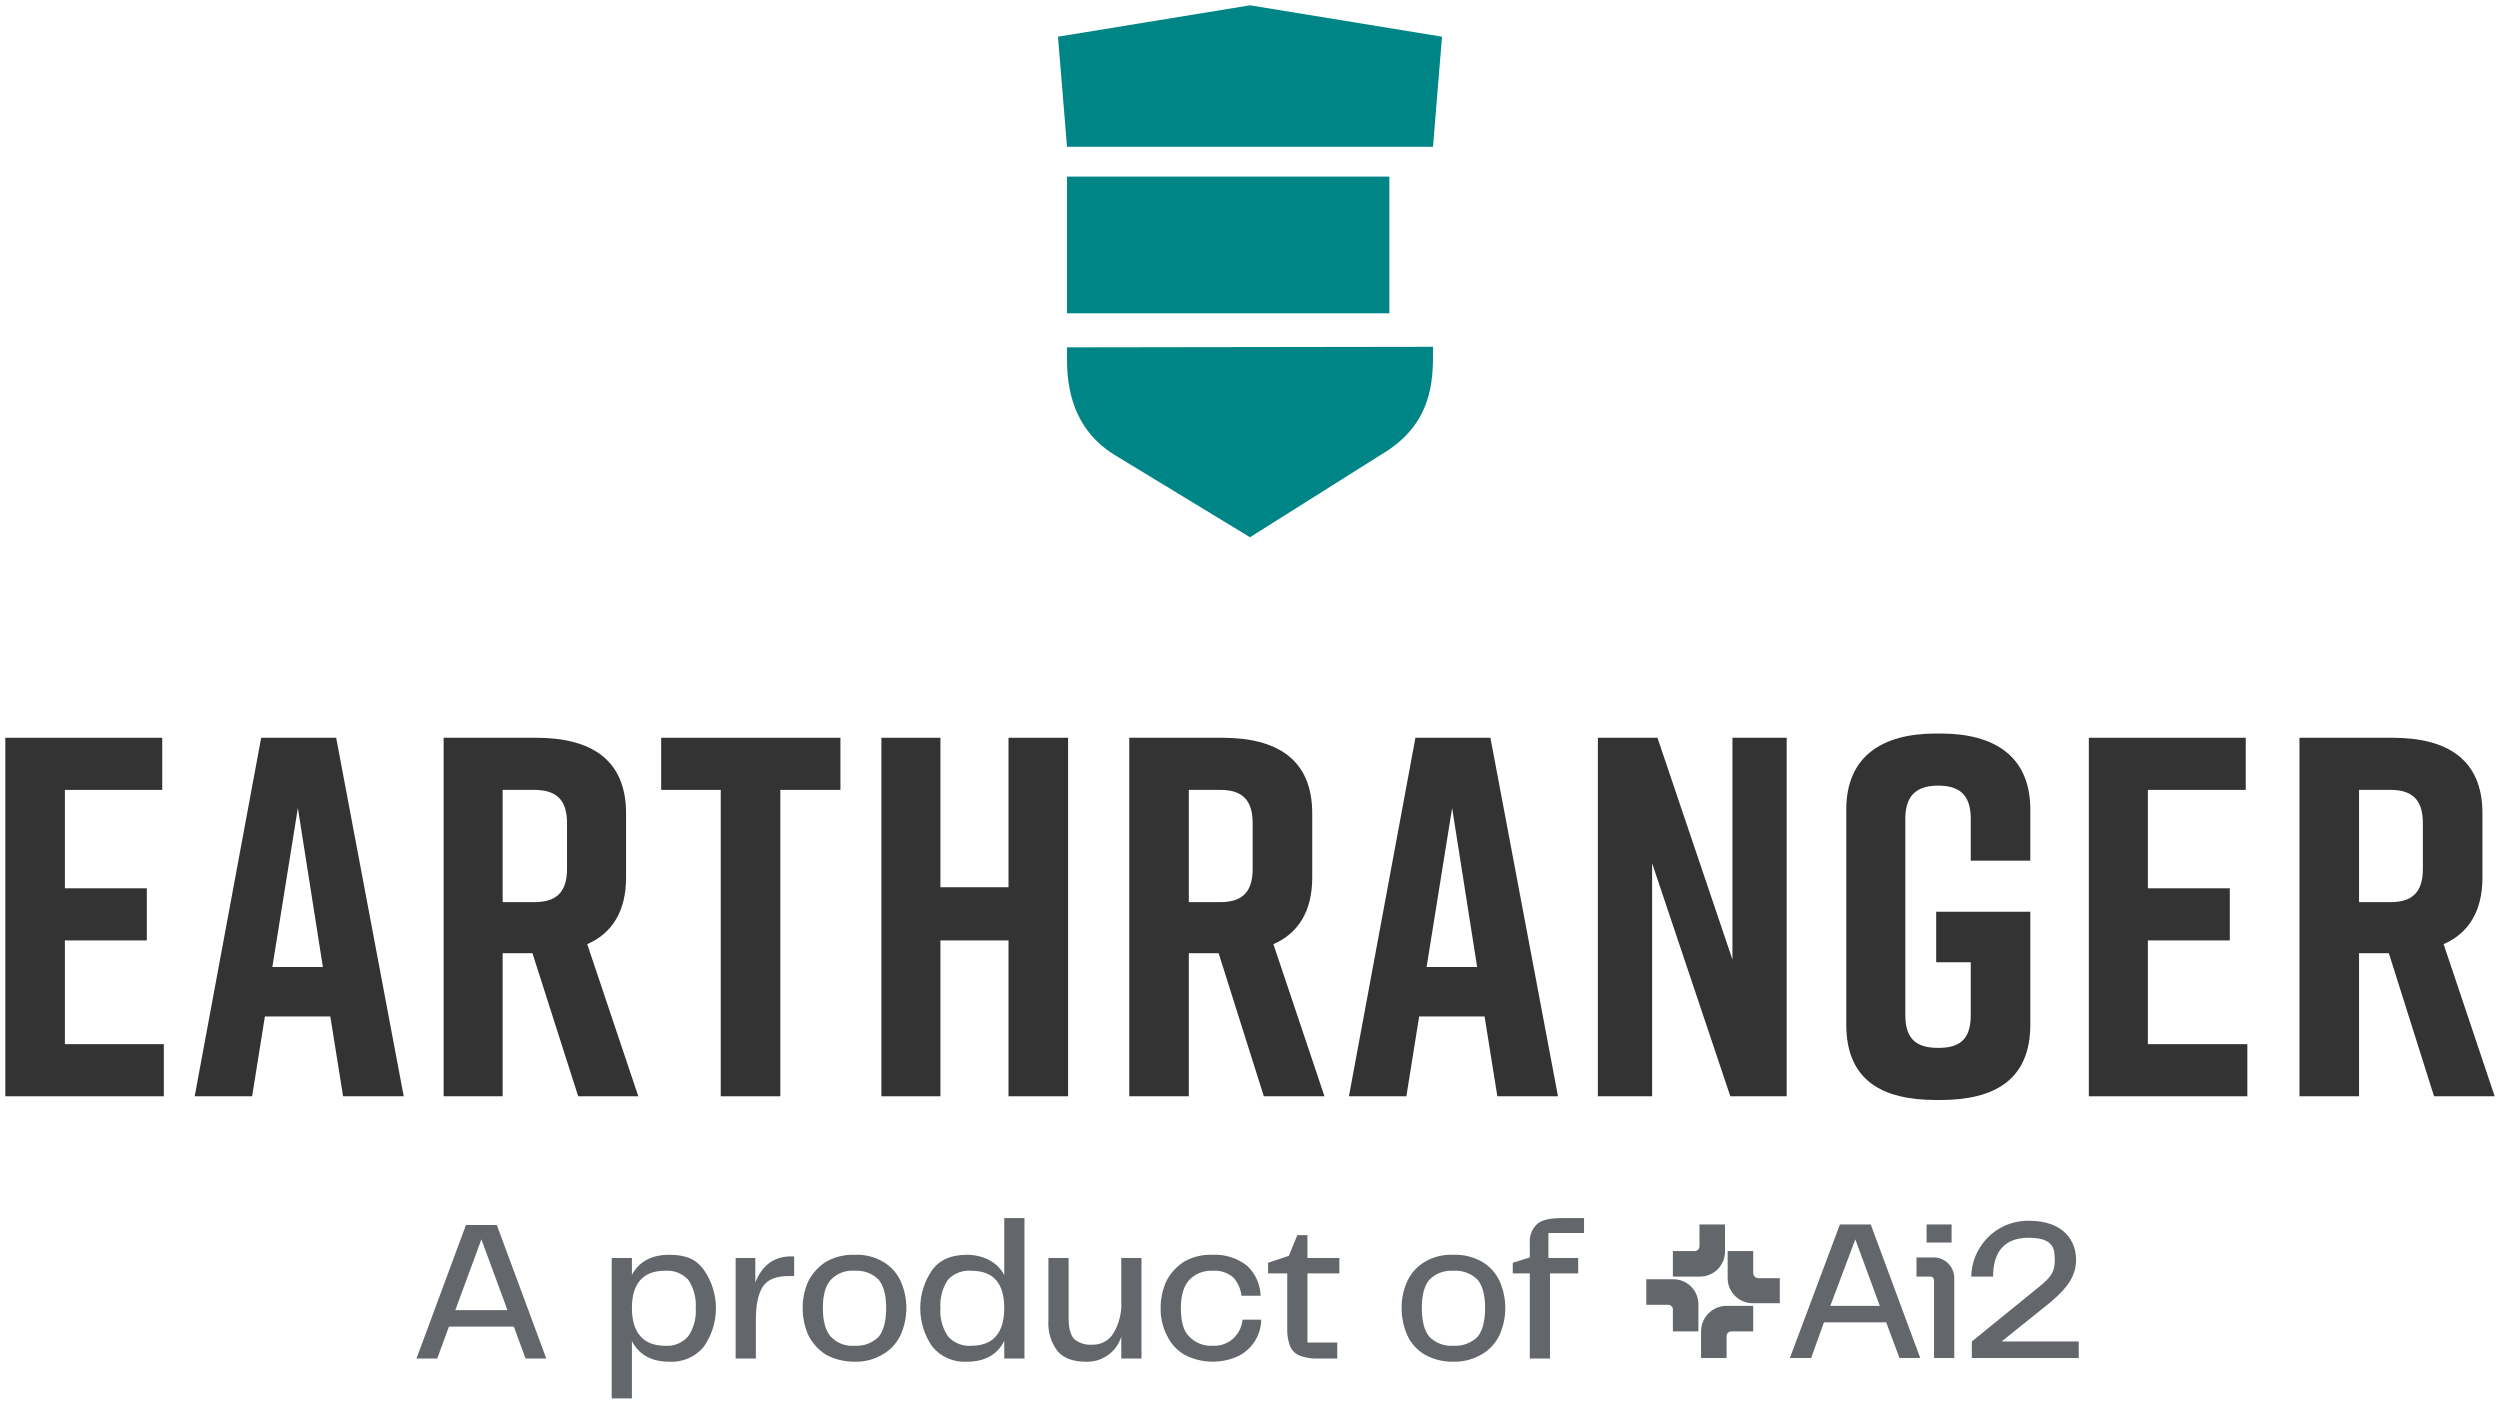
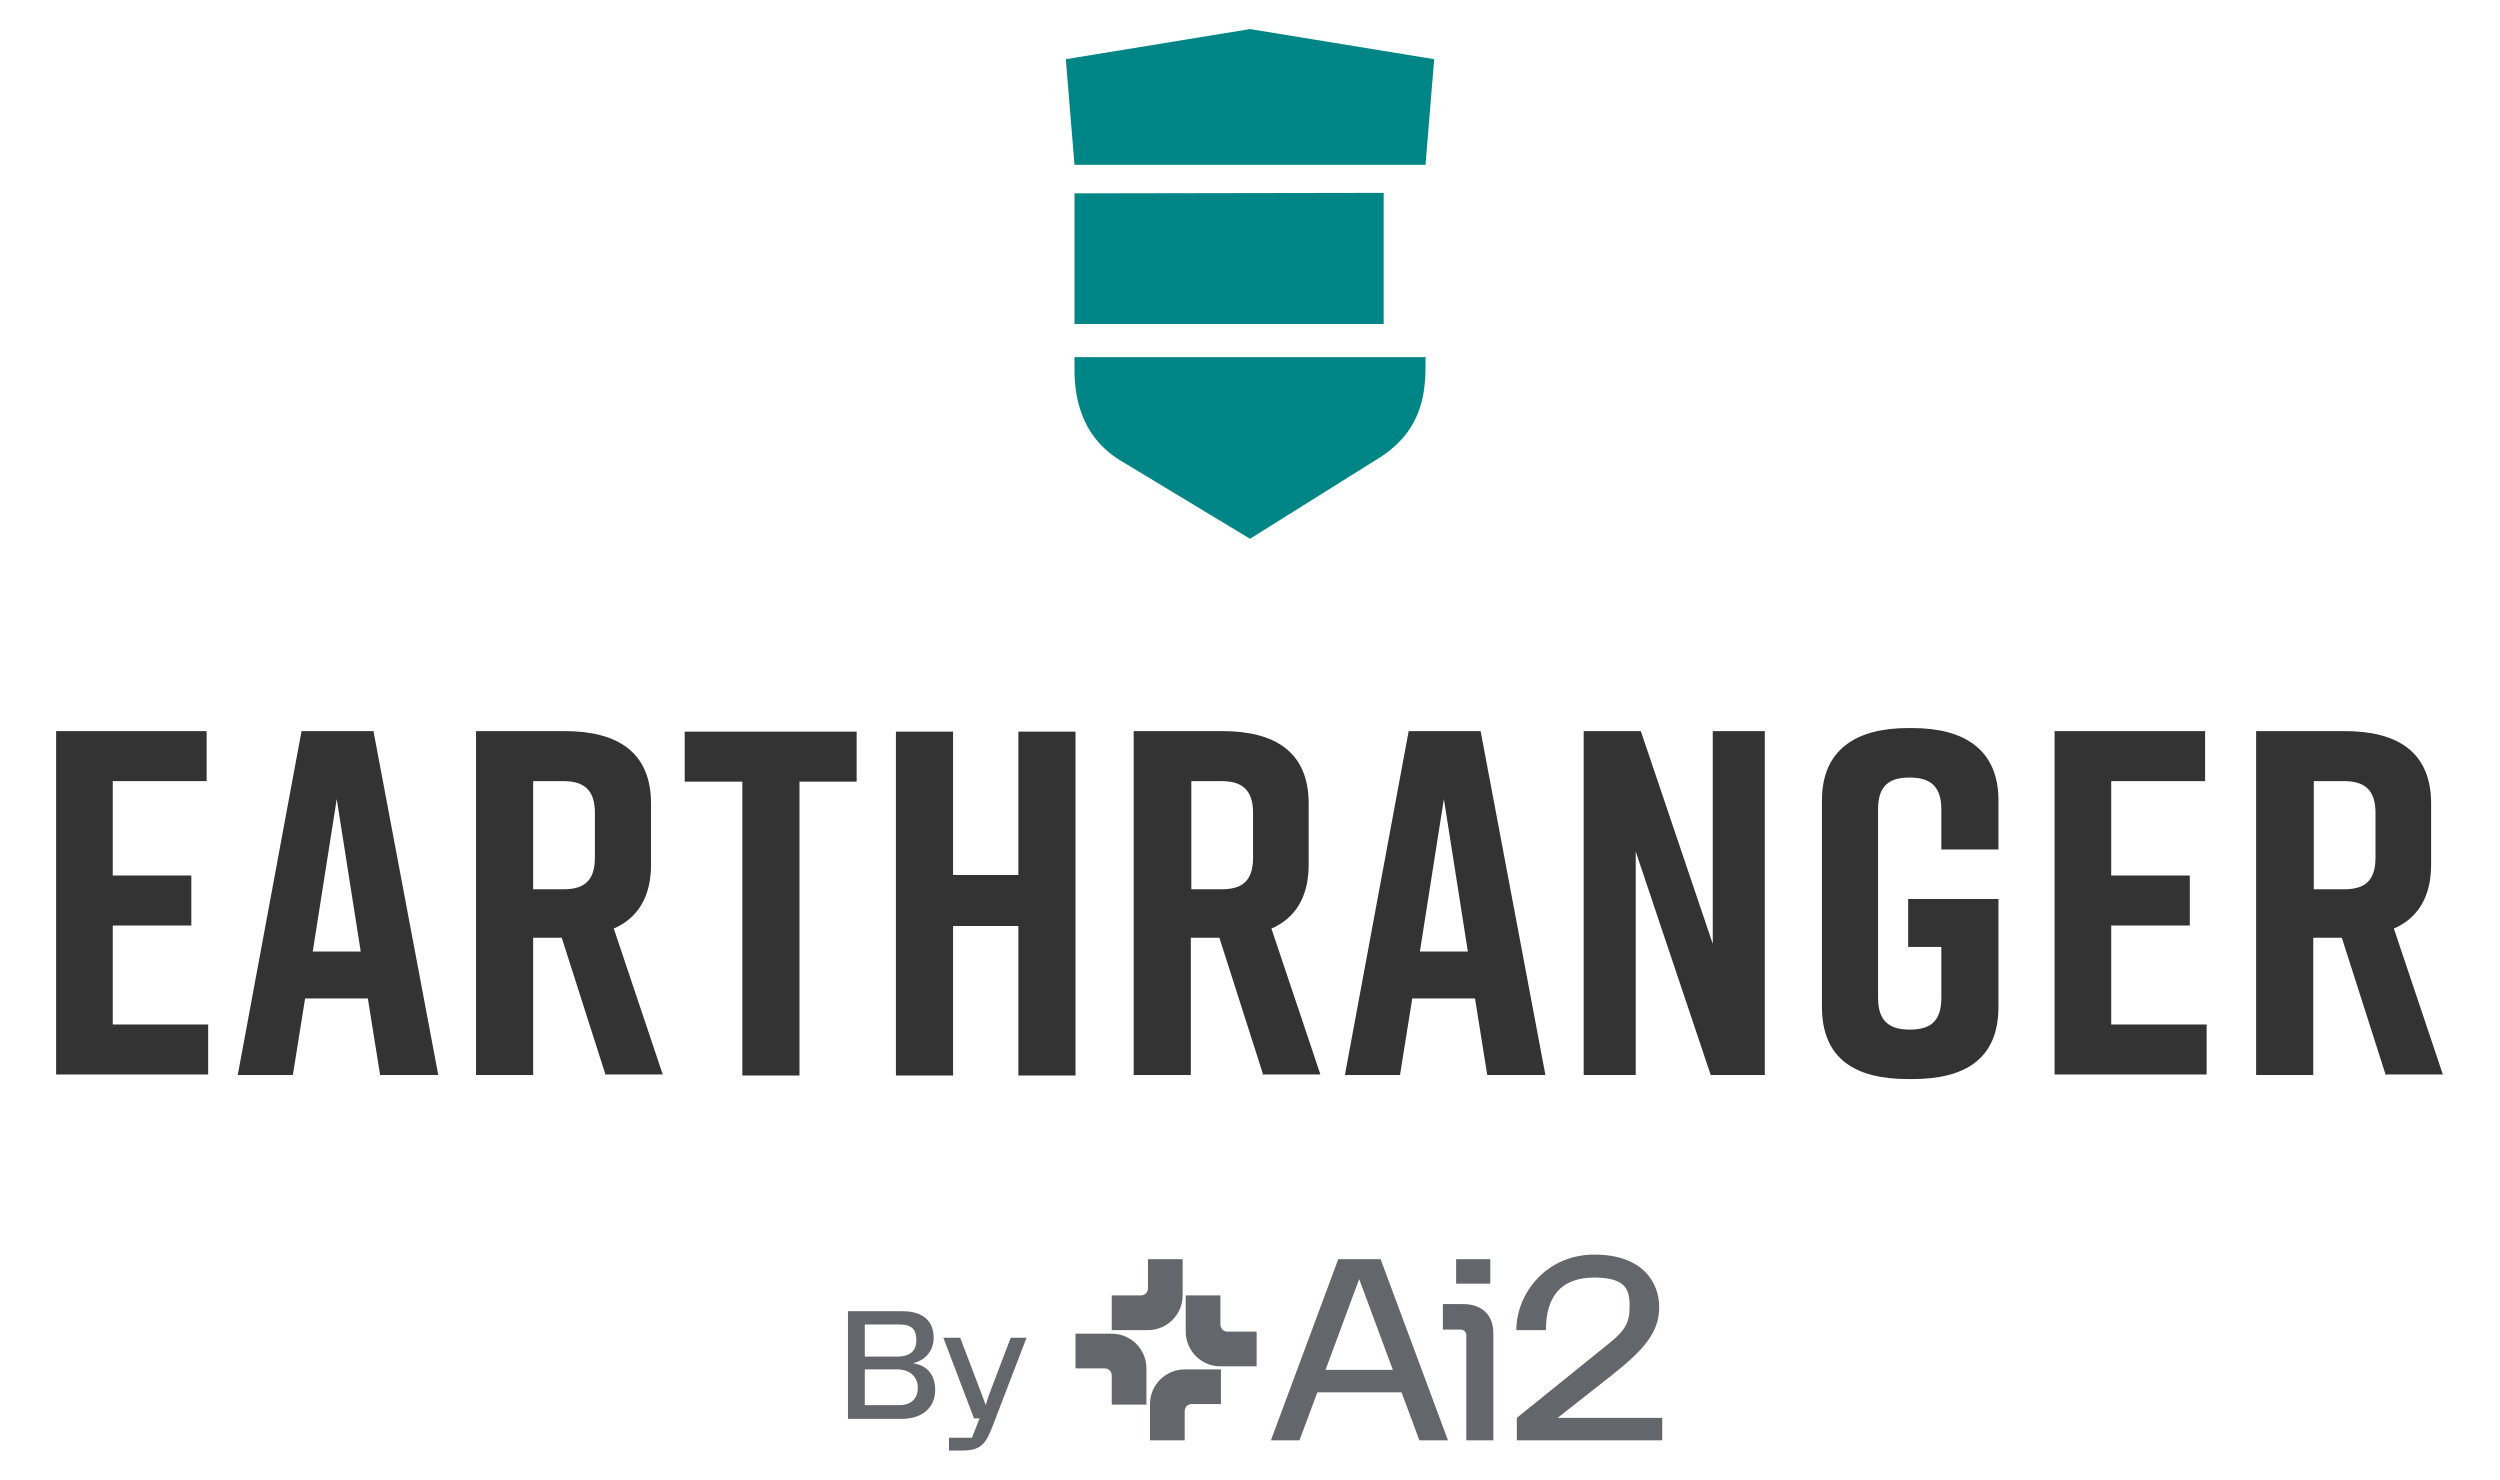
- <svg xmlns="http://www.w3.org/2000/svg" id="beaeb51b-57de-4828-996b-8ff502bcb308" data-name="Layer 1" viewBox="0 0 470 264">
-   <defs>
-     <style>.bf296b66-5a97-46c7-ab95-1c3b300f0f72{fill:#333;}.b6112690-e36b-43fe-bd5f-cdce18c16390{fill:#008586;}.af2a8f78-a2d0-4105-a6a2-48b85b542697{isolation:isolate;}.a6264371-b769-47be-8729-045832e1ab99{fill:#63666a;}</style>
-   </defs>
-   <path class="bf296b66-5a97-46c7-ab95-1c3b300f0f72" d="M1,206.1V138.7H30.5v9.8H12.2V167H27.6v9.8H12.2v19.5H30.8v9.8Z" />
-   <path class="bf296b66-5a97-46c7-ab95-1c3b300f0f72" d="M62.1,191.1H49.8l-2.4,15H36.6l12.5-67.4H63.2l12.7,67.4H64.5Zm-1.4-9.3L56,151.9l-4.8,29.9Z" />
-   <path class="bf296b66-5a97-46c7-ab95-1c3b300f0f72" d="M108.7,206.1l-8.6-26.9H94.5v26.9H83.4V138.7h17.4c10.2,0,16.9,4,16.9,14.2V165c0,6.4-2.7,10.5-7.3,12.5l9.6,28.6ZM94.5,169.6h5.9c3.7,0,6.2-1.4,6.2-6.2v-8.7c0-4.8-2.5-6.2-6.2-6.2H94.5Z" />
-   <path class="bf296b66-5a97-46c7-ab95-1c3b300f0f72" d="M158,148.5H146.7v57.6H135.5V148.5H124.3v-9.8H158Z" />
-   <path class="bf296b66-5a97-46c7-ab95-1c3b300f0f72" d="M176.8,138.7v28.1h12.8V138.7h11.2v67.4H189.6V176.8H176.8v29.3H165.7V138.7Z" />
-   <path class="bf296b66-5a97-46c7-ab95-1c3b300f0f72" d="M237.6,206.1l-8.5-26.9h-5.6v26.9H212.3V138.7h17.5c10.2,0,16.9,4,16.9,14.2V165c0,6.4-2.7,10.5-7.3,12.5l9.6,28.6Zm-14.1-36.5h5.9c3.6,0,6.1-1.4,6.1-6.2v-8.7c0-4.8-2.5-6.2-6.1-6.2h-5.9Z" />
-   <path class="bf296b66-5a97-46c7-ab95-1c3b300f0f72" d="M279.1,191.1H266.8l-2.4,15H253.6l12.5-67.4h14.1l12.7,67.4H281.5Zm-1.4-9.3L273,151.9l-4.8,29.9Z" />
-   <path class="bf296b66-5a97-46c7-ab95-1c3b300f0f72" d="M300.4,206.1V138.7h11.2l14.1,41.7V138.7h10.2v67.4H325.3l-14.7-43.8v43.8Z" />
-   <path class="bf296b66-5a97-46c7-ab95-1c3b300f0f72" d="M381.7,192.6c0,10.4-6.7,14.2-16.9,14.2H364c-10.2,0-16.9-3.7-16.9-14.2V152.2c0-10,6.7-14.3,16.9-14.3h.8c10.2,0,16.9,4.3,16.9,14.3v9.6H370.5v-7.9c0-4.8-2.5-6.2-6.1-6.2s-6.2,1.4-6.2,6.2v37c0,4.8,2.5,6.1,6.2,6.1s6.1-1.3,6.1-6.1v-10H364v-9.5h17.7Z" />
-   <path class="bf296b66-5a97-46c7-ab95-1c3b300f0f72" d="M392.7,206.1V138.7h29.5v9.8H403.8V167h15.4v9.8H403.8v19.5h18.7v9.8Z" />
-   <path class="bf296b66-5a97-46c7-ab95-1c3b300f0f72" d="M457.6,206.1l-8.5-26.9h-5.6v26.9H432.3V138.7h17.5c10.2,0,16.9,4,16.9,14.2V165c0,6.4-2.7,10.5-7.3,12.5l9.6,28.6Zm-14.1-36.5h5.9c3.6,0,6.1-1.4,6.1-6.2v-8.7c0-4.8-2.5-6.2-6.1-6.2h-5.9Z" />
-   <path class="b6112690-e36b-43fe-bd5f-cdce18c16390" d="M269.4,65.2v1.9c0,6.2-1.1,13.3-9.8,18.4L235,101,209.5,85.5c-8.9-5.5-8.9-14.9-8.9-18.4V65.3Z" />
-   <polygon class="b6112690-e36b-43fe-bd5f-cdce18c16390" points="235 1 198.9 6.9 200.6 27.6 269.4 27.6 271.1 6.9 235 1" />
-   <polygon class="b6112690-e36b-43fe-bd5f-cdce18c16390" points="261.2 33.2 200.6 33.2 200.6 58.9 261.2 58.9 261.2 33.2" />
-   <g class="af2a8f78-a2d0-4105-a6a2-48b85b542697">
-     <path class="a6264371-b769-47be-8729-045832e1ab99" d="M98.8,255.4l-2.2-6H84.4l-2.2,6H78.3l9.3-25.1h5.8l9.3,25.1Zm-13.2-9.1h9.8L90.5,233Z" />
-     <path class="a6264371-b769-47be-8729-045832e1ab99" d="M118.8,252.1v10.8H115V236.5h3.8v3.2c1.3-2.5,3.7-3.8,7-3.8s5.1.9,6.5,2.8a12.6,12.6,0,0,1,0,14.5,7.8,7.8,0,0,1-6.5,2.8C122.5,256,120.1,254.7,118.8,252.1Zm10.6-.9a8.4,8.4,0,0,0,1.4-5.3,8.6,8.6,0,0,0-1.4-5.3,5.4,5.4,0,0,0-4.4-1.7c-4.1,0-6.2,2.4-6.2,7s2.1,7.1,6.2,7.1A5.2,5.2,0,0,0,129.4,251.2Z" />
-     <path class="a6264371-b769-47be-8729-045832e1ab99" d="M138.3,236.5H142v4.6c1.3-3.3,3.6-4.9,6.7-4.9h.6v3.7h-1c-2.3,0-4,.6-4.9,2s-1.3,3.5-1.3,6.3v7.2h-3.8Z" />
-     <path class="a6264371-b769-47be-8729-045832e1ab99" d="M155.3,254.7a9.5,9.5,0,0,1-3.3-3.6,12.7,12.7,0,0,1-1.1-5.2,11.9,11.9,0,0,1,1.1-5.1,9.5,9.5,0,0,1,3.3-3.6,10.3,10.3,0,0,1,5.4-1.3,9.7,9.7,0,0,1,5.3,1.3,8.2,8.2,0,0,1,3.3,3.6,12.4,12.4,0,0,1,0,10.2,8.2,8.2,0,0,1-3.3,3.6,9.7,9.7,0,0,1-5.3,1.4A11.3,11.3,0,0,1,155.3,254.7Zm.9-3.4a5.5,5.5,0,0,0,4.5,1.7,5.8,5.8,0,0,0,4.5-1.7c.9-1.1,1.4-2.9,1.4-5.4s-.5-4.2-1.4-5.3a5.8,5.8,0,0,0-4.5-1.7,5.5,5.5,0,0,0-4.5,1.7c-1,1.1-1.5,2.8-1.5,5.3S155.2,250.2,156.2,251.3Z" />
-     <path class="a6264371-b769-47be-8729-045832e1ab99" d="M188.8,239.7V229h3.8v26.4h-3.8v-3.3c-1.3,2.6-3.7,3.9-7,3.9a7.8,7.8,0,0,1-6.5-2.8,12.6,12.6,0,0,1,0-14.5c1.4-1.9,3.6-2.8,6.5-2.8S187.5,237.2,188.8,239.7Zm-10.6.9a8.6,8.6,0,0,0-1.4,5.3,8.4,8.4,0,0,0,1.4,5.3,5.2,5.2,0,0,0,4.4,1.8c4.1,0,6.2-2.4,6.2-7.1s-2.1-7-6.2-7A5.4,5.4,0,0,0,178.2,240.6Z" />
-     <path class="a6264371-b769-47be-8729-045832e1ab99" d="M198.8,254a8.6,8.6,0,0,1-1.7-5.7V236.5h3.8v11.4c0,1.9.4,3.2,1.1,3.9a4.8,4.8,0,0,0,3.3,1,4.5,4.5,0,0,0,4-2.1,10.7,10.7,0,0,0,1.5-6.2v-8h3.8v18.9h-3.8v-4.1a6.7,6.7,0,0,1-6.7,4.7C201.7,256,199.9,255.3,198.8,254Z" />
-     <path class="a6264371-b769-47be-8729-045832e1ab99" d="M219.3,240.8a9.5,9.5,0,0,1,3.3-3.6,9.9,9.9,0,0,1,5.3-1.3,9.7,9.7,0,0,1,6.6,2.1,8.1,8.1,0,0,1,2.5,5.6h-3.6a6.3,6.3,0,0,0-1.5-3.4,5.3,5.3,0,0,0-3.9-1.3,5.7,5.7,0,0,0-4.4,1.7c-1,1.1-1.6,2.8-1.6,5.3s.5,4.4,1.6,5.4A5.6,5.6,0,0,0,228,253a5.3,5.3,0,0,0,3.9-1.4,5.6,5.6,0,0,0,1.7-3.5h3.5A7.7,7.7,0,0,1,236,252a7.9,7.9,0,0,1-3.1,2.9,11.5,11.5,0,0,1-10.2-.2,8.2,8.2,0,0,1-3.3-3.6,10.8,10.8,0,0,1-1.2-5.2A11.9,11.9,0,0,1,219.3,240.8Z" />
-     <path class="a6264371-b769-47be-8729-045832e1ab99" d="M244.2,254.8a3.3,3.3,0,0,1-1.7-1.8,8.9,8.9,0,0,1-.5-3.2V239.4h-3.6v-2l3.9-1.3,1.6-3.9h1.9v4.3h6v2.9h-6v13h5.6v3h-3.7A8.2,8.2,0,0,1,244.2,254.8Z" />
-     <path class="a6264371-b769-47be-8729-045832e1ab99" d="M267.9,254.7a8.2,8.2,0,0,1-3.3-3.6,12.7,12.7,0,0,1-1.1-5.2,11.9,11.9,0,0,1,1.1-5.1,8.2,8.2,0,0,1,3.3-3.6,9.7,9.7,0,0,1,5.3-1.3,10.1,10.1,0,0,1,5.4,1.3,8.2,8.2,0,0,1,3.3,3.6,12.4,12.4,0,0,1,0,10.2,8.2,8.2,0,0,1-3.3,3.6,10.1,10.1,0,0,1-5.4,1.4A10.6,10.6,0,0,1,267.9,254.7Zm.8-3.4a5.8,5.8,0,0,0,4.5,1.7,5.9,5.9,0,0,0,4.6-1.7c.9-1.1,1.4-2.9,1.4-5.4s-.5-4.2-1.4-5.3a5.9,5.9,0,0,0-4.6-1.7,5.8,5.8,0,0,0-4.5,1.7c-.9,1.1-1.4,2.8-1.4,5.3S267.8,250.2,268.7,251.3Z" />
-     <path class="a6264371-b769-47be-8729-045832e1ab99" d="M287.6,239.4h-3.2v-2l3.2-1v-2.8a4.4,4.4,0,0,1,1.4-3.5c.9-.8,2.5-1.1,4.7-1.1h4.1v2.8h-6.7v4.7h5.6v2.9h-5.3v16h-3.8Z" />
+ <svg xmlns="http://www.w3.org/2000/svg" viewBox="0 0 490 290">
+   <g>
+     <path fill="#333" d="M11,210.7v-67.4h29.5v9.8h-18.4v18.5h15.4v9.8h-15.4v19.4h18.7v9.8H11Z" />
+     <path fill="#333" d="M72.1,195.7h-12.3l-2.4,15h-10.8l12.5-67.4h14.1l12.7,67.4h-11.4l-2.4-15ZM70.7,186.5l-4.7-29.9-4.7,29.9h9.4Z" />
+     <path fill="#333" d="M118.7,210.7l-8.6-26.9h-5.6v26.9h-11.2v-67.4h17.4c10.2,0,16.9,4,16.9,14.2v12c0,6.4-2.7,10.5-7.3,12.5l9.6,28.6h-11.4ZM104.5,174.3h5.9c3.7,0,6.2-1.3,6.2-6.2v-8.8c0-4.8-2.5-6.2-6.2-6.2h-5.9v21.1Z" />
+     <path fill="#333" d="M168,153.2h-11.3v57.6h-11.2v-57.6h-11.3v-9.8h33.7v9.8Z" />
+     <path fill="#333" d="M186.8,143.4v28.1h12.8v-28.1h11.2v67.4h-11.2v-29.3h-12.8v29.3h-11.2v-67.4h11.2Z" />
+     <path fill="#333" d="M247.6,210.7l-8.6-26.9h-5.6v26.9h-11.2v-67.4h17.4c10.2,0,16.9,4,16.9,14.2v12c0,6.4-2.7,10.5-7.3,12.5l9.6,28.6h-11.4ZM233.5,174.3h5.9c3.7,0,6.2-1.3,6.2-6.2v-8.8c0-4.8-2.5-6.2-6.2-6.2h-5.9v21.1Z" />
+     <path fill="#333" d="M289.1,195.7h-12.3l-2.4,15h-10.8l12.5-67.4h14.1l12.7,67.4h-11.4l-2.4-15ZM287.7,186.5l-4.7-29.9-4.7,29.9h9.4Z" />
+     <path fill="#333" d="M310.4,210.7v-67.4h11.2l14.1,41.7v-41.7h10.2v67.4h-10.6l-14.7-43.8v43.8h-10.2Z" />
+     <path fill="#333" d="M391.7,197.3c0,10.4-6.7,14.2-16.9,14.2h-.8c-10.2,0-16.9-3.8-16.9-14.2v-40.4c0-10,6.7-14.2,16.9-14.2h.8c10.2,0,16.9,4.2,16.9,14.2v9.6h-11.2v-7.9c0-4.8-2.5-6.2-6.2-6.2s-6.2,1.3-6.2,6.2v37c0,4.8,2.5,6.2,6.2,6.2s6.2-1.3,6.2-6.2v-10h-6.5v-9.4h17.7v21.2Z" />
+     <path fill="#333" d="M402.7,210.7v-67.4h29.5v9.8h-18.4v18.5h15.4v9.8h-15.4v19.4h18.7v9.8h-29.8Z" />
+     <path fill="#333" d="M467.6,210.7l-8.6-26.9h-5.6v26.9h-11.2v-67.4h17.4c10.2,0,16.9,4,16.9,14.2v12c0,6.4-2.7,10.5-7.3,12.5l9.6,28.6h-11.4ZM453.5,174.3h5.9c3.7,0,6.2-1.3,6.2-6.2v-8.8c0-4.8-2.5-6.2-6.2-6.2h-5.9v21.1Z" />
  </g>
-   <path class="a6264371-b769-47be-8729-045832e1ab99" d="M319.5,240h-5v-4.8h4.1a.9.9,0,0,0,.9-.9v-4.1h4.8v5A4.7,4.7,0,0,1,319.5,240Zm-5,.5h-5v4.8h4a.9.9,0,0,1,1,1v4h4.8v-5A4.7,4.7,0,0,0,314.5,240.5Zm16-.2a1,1,0,0,1-.9-1v-4.1h-4.8v5.1a4.7,4.7,0,0,0,4.8,4.7h5v-4.7Zm-10.7,10v5h4.8v-4a.9.9,0,0,1,.9-1h4.1v-4.8h-5A4.8,4.8,0,0,0,319.8,250.3Z" />
-   <path class="a6264371-b769-47be-8729-045832e1ab99" d="M366.9,233.6h-4.7v-3.4h4.7Zm-3.7,2.8h-2.9V240h2.5a.7.7,0,0,1,.8.8v14.5h3.8V240.5A3.9,3.9,0,0,0,363.2,236.4Zm-11.5-6.2,9.3,25.1h-3.9l-2.5-6.7H342.9l-2.4,6.7h-4l9.4-25.1Zm1.7,15.3L348.8,233l-4.7,12.5Zm22.9,6.7,7.6-6.1c4.5-3.5,6.4-5.9,6.4-9.3s-2.2-7.3-8.9-7.3S370.6,235,370.6,240h4.1c0-4.5,2-7.3,6.7-7.3s4.9,2.1,4.9,4.2-.6,3.1-2.8,4.9l-12.8,10.4v3.1h20.1v-3.1Z" />
+   <g>
+     <path fill="#008586" d="M279.4,69.9v1.9c0,6.3-1.2,13.3-9.8,18.4l-24.6,15.4-25.5-15.4c-8.9-5.5-8.9-14.9-8.9-18.4v-1.8h68.9Z" />
+     <polygon fill="#008586" points="245 5.7 208.9 11.6 210.6 32.3 279.4 32.3 281.1 11.6 245 5.7" />
+     <polygon fill="#008586" points="271.2 37.8 210.6 37.9 210.6 63.5 271.2 63.5 271.2 37.8" />
+   </g>
+   <g>
+     <path fill="#63666a" d="M225,260.7h-7.1v-6.8h5.7c.8,0,1.4-.6,1.4-1.4v-5.7h6.8v7.1c0,3.7-3,6.8-6.8,6.8ZM217.9,261.4h-7.1v6.8h5.7c.8,0,1.4.6,1.4,1.4v5.7h6.8v-7.1c0-3.7-3-6.8-6.8-6.8ZM240.6,261c-.8,0-1.4-.6-1.4-1.4v-5.7h-6.8v7.1c0,3.7,3,6.8,6.8,6.8h7.1v-6.8h-5.7ZM225.4,275.2v7.1h6.8v-5.7c0-.8.6-1.4,1.4-1.4h5.7v-6.8h-7.1c-3.7,0-6.8,3-6.8,6.8Z" />
+     <path fill="#63666a" d="M292.1,251.6h-6.7v-4.8h6.7v4.8ZM286.9,255.6h-4.1v5h3.5c.6,0,1.1.5,1.1,1.1v20.6h5.3v-21c0-3.7-2.4-5.7-5.9-5.7ZM270.6,246.8l13.2,35.5h-5.6l-3.5-9.4h-16.5l-3.5,9.4h-5.6l13.2-35.5h8.3ZM273,268.5l-6.6-17.8-6.6,17.8h13.2ZM305.3,277.9l10.8-8.5c6.3-5,9.1-8.4,9.1-13.2s-3.2-10.3-12.7-10.3-15.3,7.7-15.3,14.8h5.8c0-6.4,2.8-10.3,9.5-10.3s6.9,2.9,6.9,5.8-.8,4.5-3.9,7l-18.2,14.7v4.4h28.5v-4.4h-20.6Z" />
+     <g>
+       <path fill="#63666a" d="M166.2,257h10.7c4.4,0,6.1,2.3,6.1,5.2s-2.1,4.6-4.1,5c2.5.3,4.4,2,4.4,5.2s-2.2,5.7-6.6,5.7h-10.5v-21ZM175.7,265.9c2.7,0,3.9-1.1,3.9-3.2s-.8-3.1-3.4-3.1h-6.7v6.3h6.3ZM176.3,275.4c2.6,0,3.6-1.6,3.6-3.4s-1.2-3.6-4.1-3.6h-6.3v7h6.9Z" />
+       <path fill="#63666a" d="M185.8,281.8h4.7l1.5-3.8h-1.1l-6-15.8h3.3l4.3,11.3.7,1.9.6-1.9,4.3-11.3h3.1l-6.6,17.2c-1.3,3.3-2.1,4.9-5.9,4.9h-2.7v-2.5Z" />
+     </g>
+   </g>
</svg>
